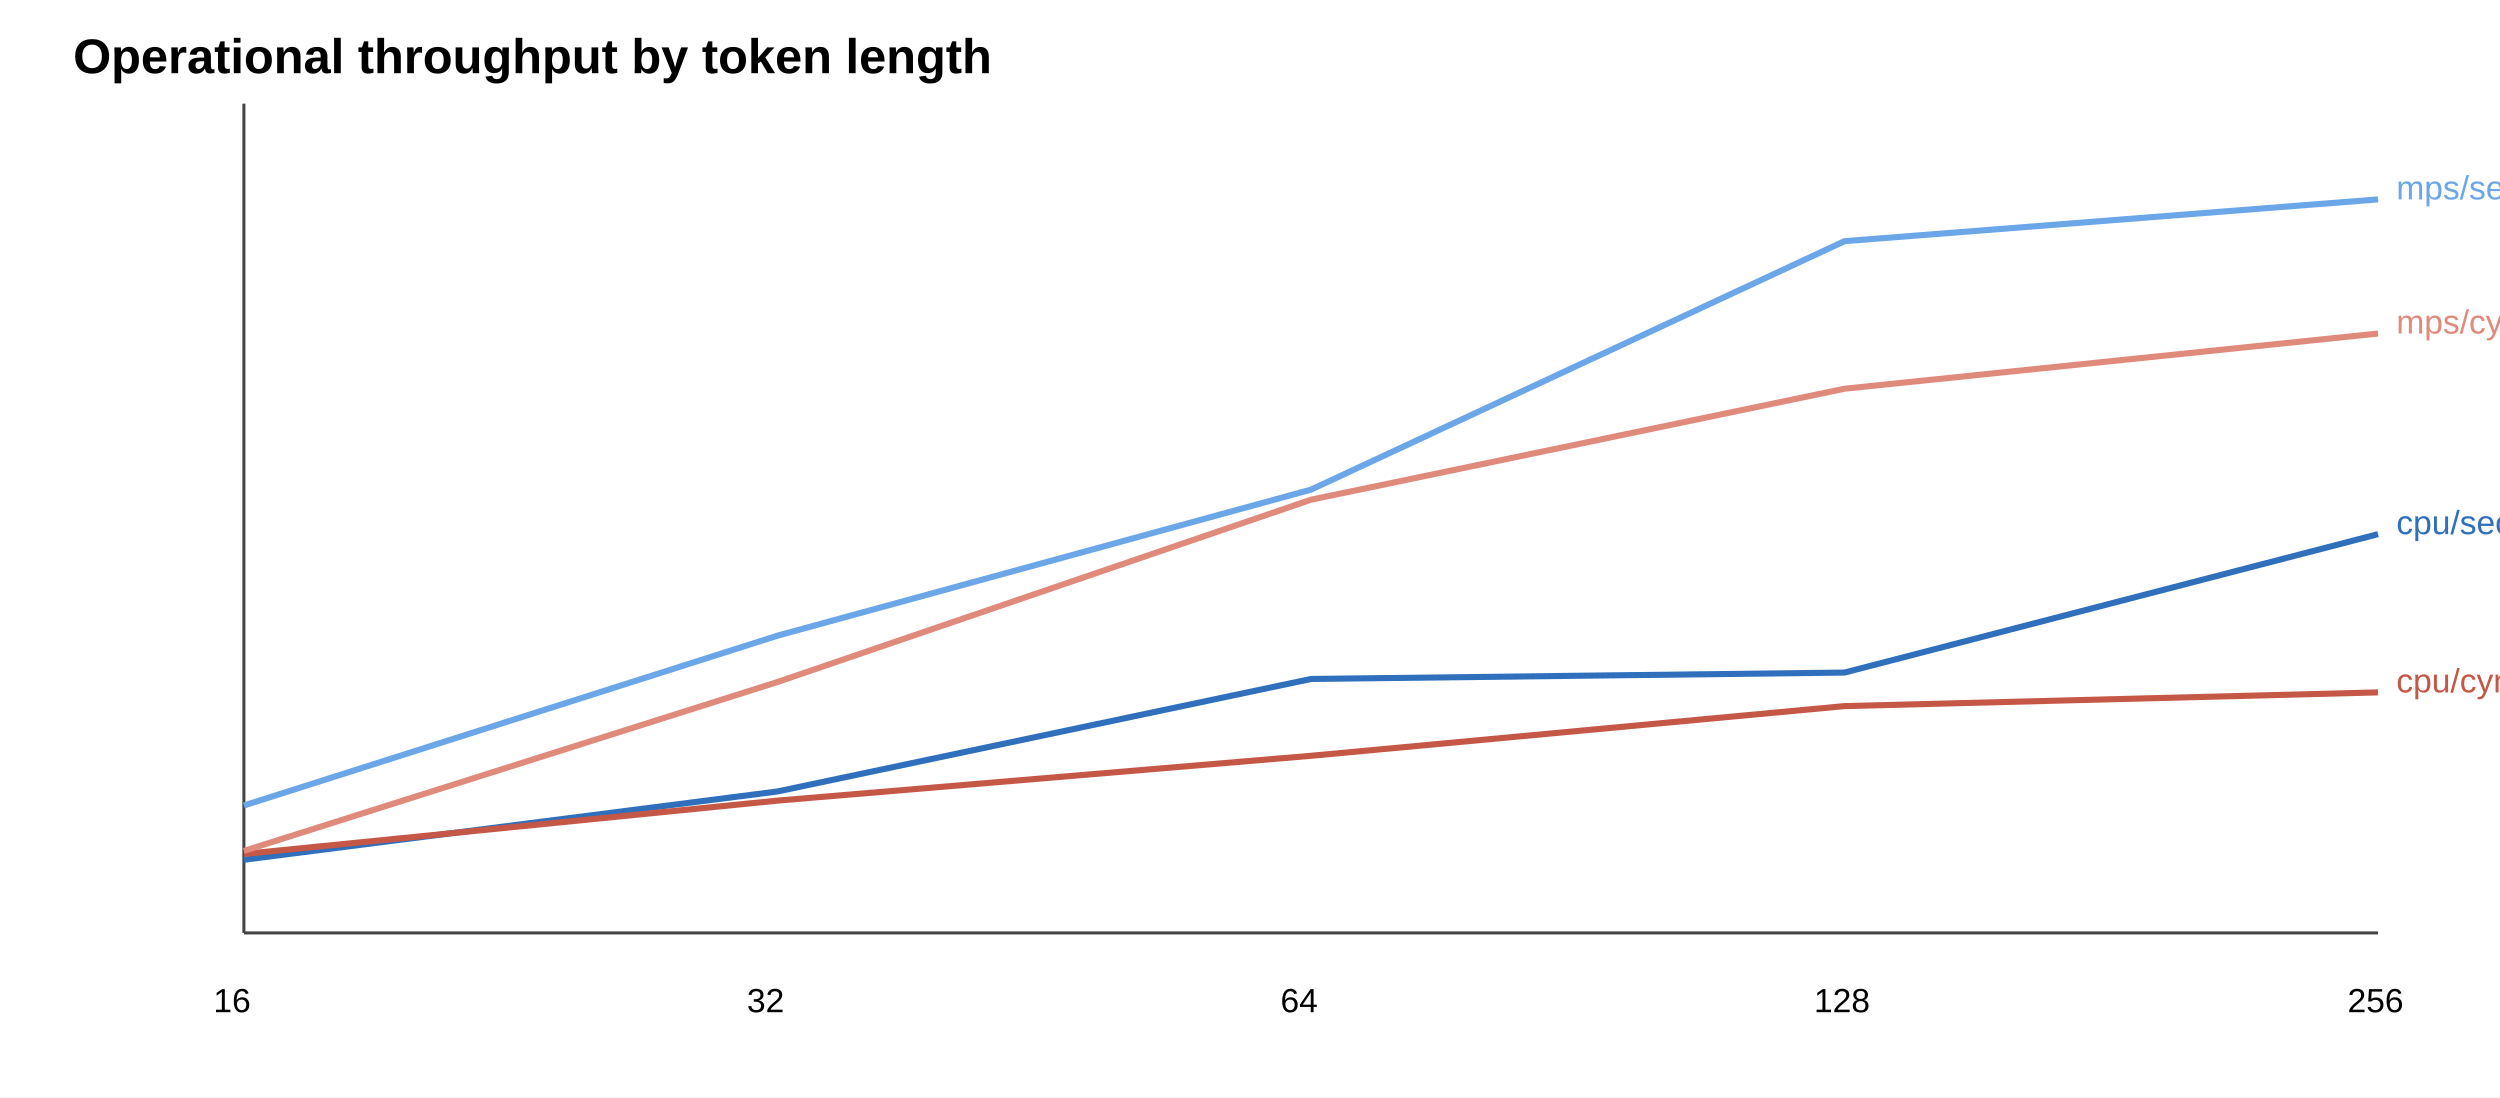
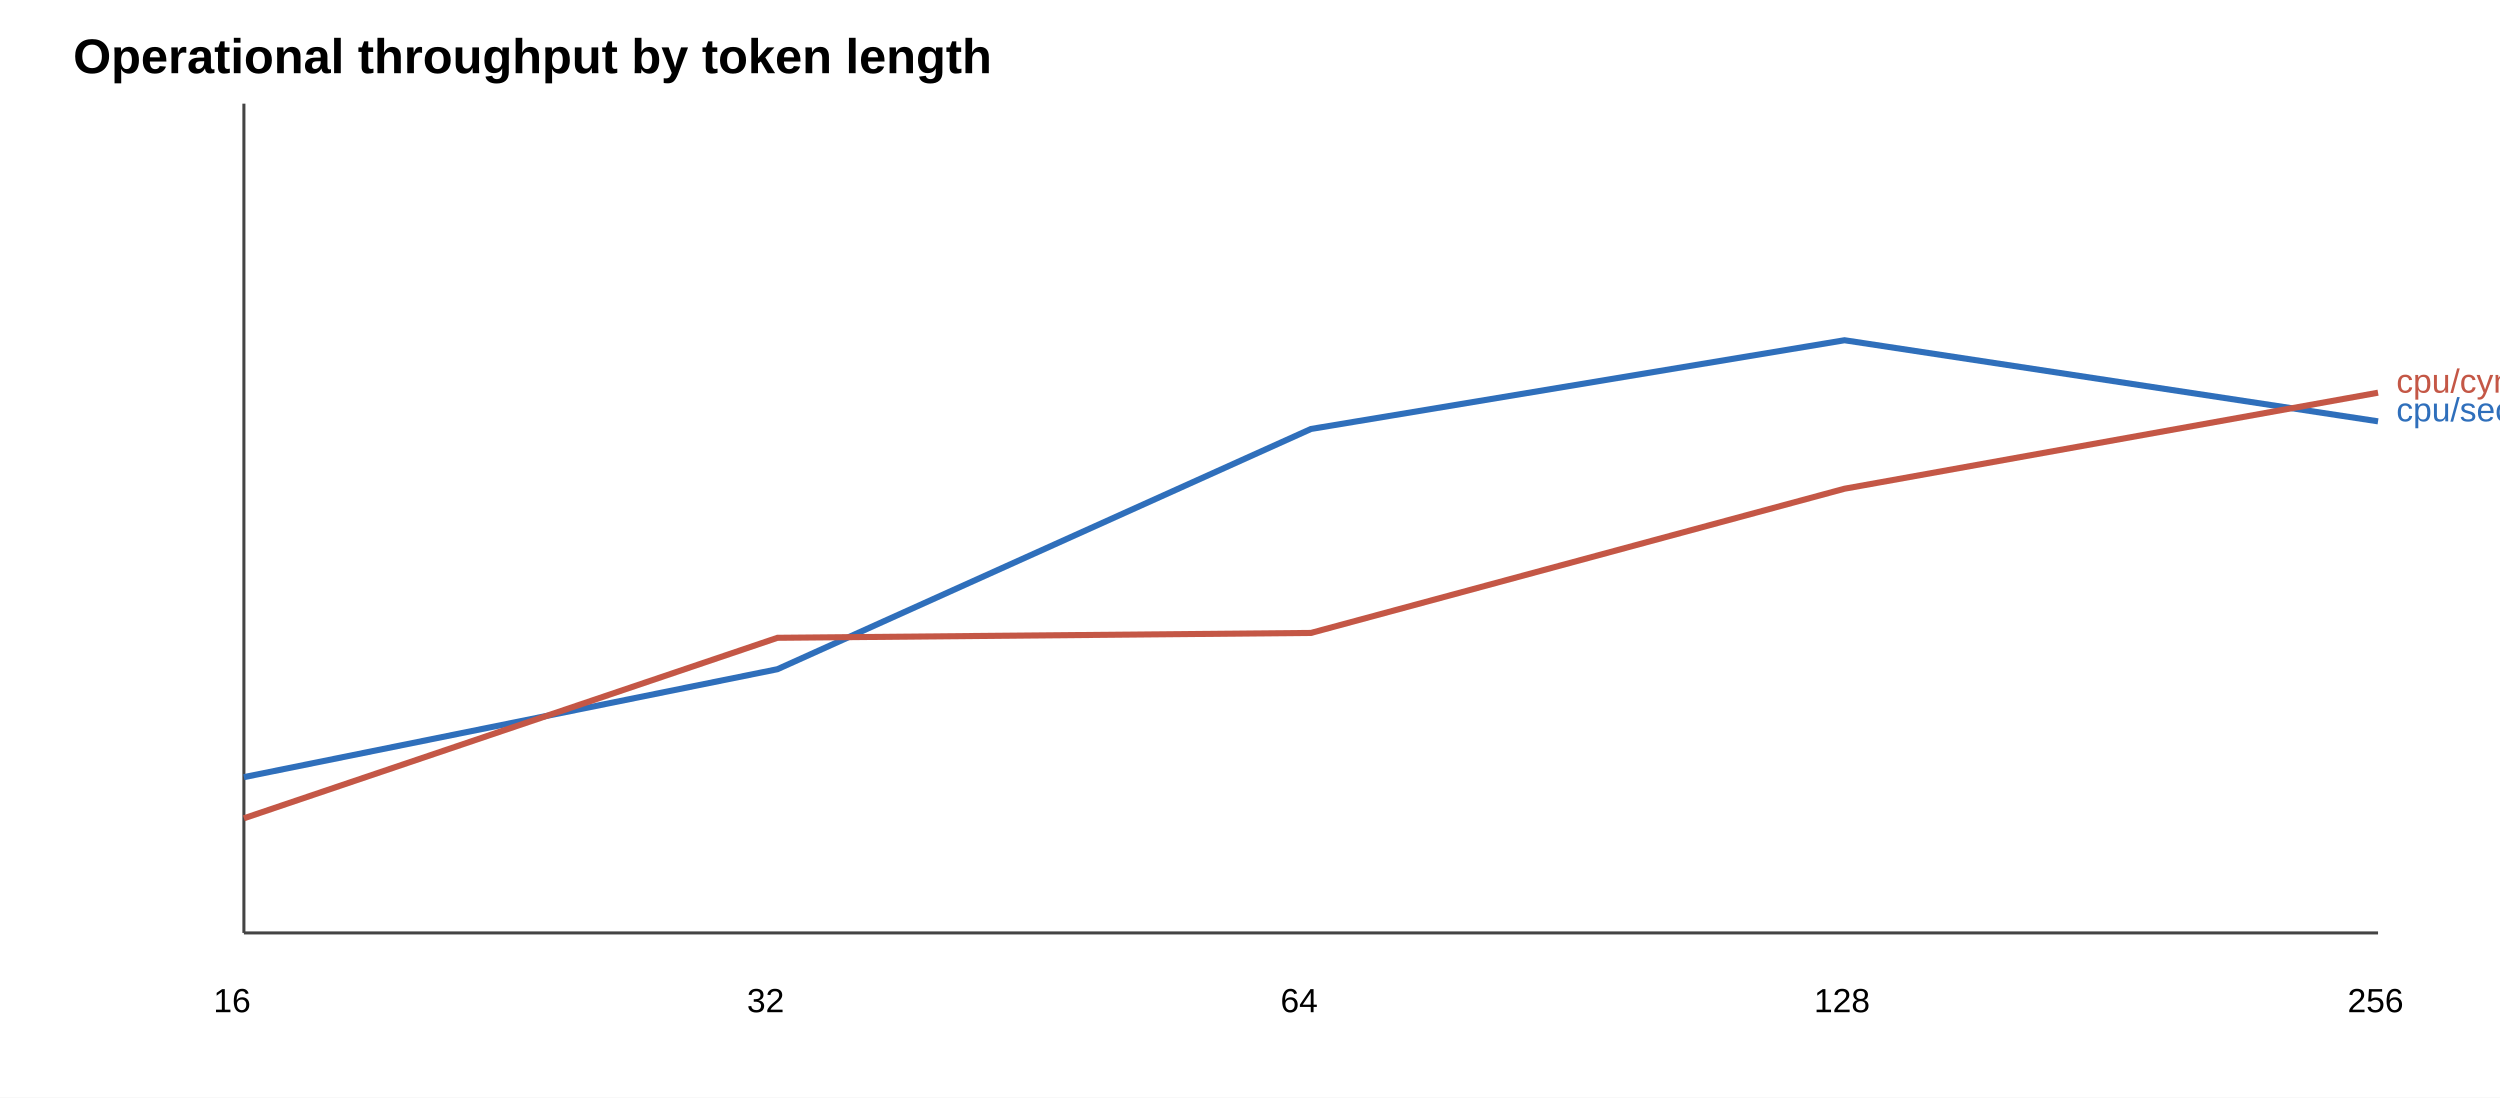
<svg xmlns="http://www.w3.org/2000/svg" width="820" height="360" viewBox="0 0 820 360">
  <rect width="100%" height="100%" fill="white" />
  <text x="24" y="24" font-family="Arial" font-size="16" font-weight="700">Operational throughput by token length</text>
  <line x1="80" y1="306" x2="780" y2="306" stroke="#444" />
  <line x1="80" y1="34" x2="80" y2="306" stroke="#444" />
  <text x="70.0" y="332" font-family="Arial" font-size="11">16</text>
  <text x="245.0" y="332" font-family="Arial" font-size="11">32</text>
  <text x="420.0" y="332" font-family="Arial" font-size="11">64</text>
  <text x="595.0" y="332" font-family="Arial" font-size="11">128</text>
  <text x="770.0" y="332" font-family="Arial" font-size="11">256</text>
-   <polyline fill="none" stroke="#2f6fbb" stroke-width="2" points="80.0,282.0 255.0,259.6 430.0,222.7 605.0,220.6 780.0,175.2" />
-   <text x="786.0" y="175.2" font-family="Arial" font-size="11" fill="#2f6fbb">cpu/securebert</text>
-   <polyline fill="none" stroke="#c45746" stroke-width="2" points="80.0,280.1 255.0,262.6 430.0,247.9 605.0,231.6 780.0,227.1" />
-   <text x="786.0" y="227.1" font-family="Arial" font-size="11" fill="#c45746">cpu/cyner</text>
-   <polyline fill="none" stroke="#6aa6e8" stroke-width="2" points="80.0,264.2 255.0,208.5 430.0,160.6 605.0,79.1 780.0,65.4" />
-   <text x="786.0" y="65.4" font-family="Arial" font-size="11" fill="#6aa6e8">mps/securebert</text>
-   <polyline fill="none" stroke="#e08a7c" stroke-width="2" points="80.0,279.1 255.0,223.7 430.0,163.9 605.0,127.5 780.0,109.4" />
-   <text x="786.0" y="109.4" font-family="Arial" font-size="11" fill="#e08a7c">mps/cyner</text>
+   <polyline fill="none" stroke="#2f6fbb" stroke-width="2" points="80.0,254.9 255.0,219.5 430.0,140.7 605.0,111.6 780.0,138.2" />
+   <text x="786.0" y="138.2" font-family="Arial" font-size="11" fill="#2f6fbb">cpu/securebert</text>
+   <polyline fill="none" stroke="#c45746" stroke-width="2" points="80.0,268.4 255.0,209.2 430.0,207.6 605.0,160.3 780.0,128.8" />
+   <text x="786.0" y="128.8" font-family="Arial" font-size="11" fill="#c45746">cpu/cyner</text>
</svg>
